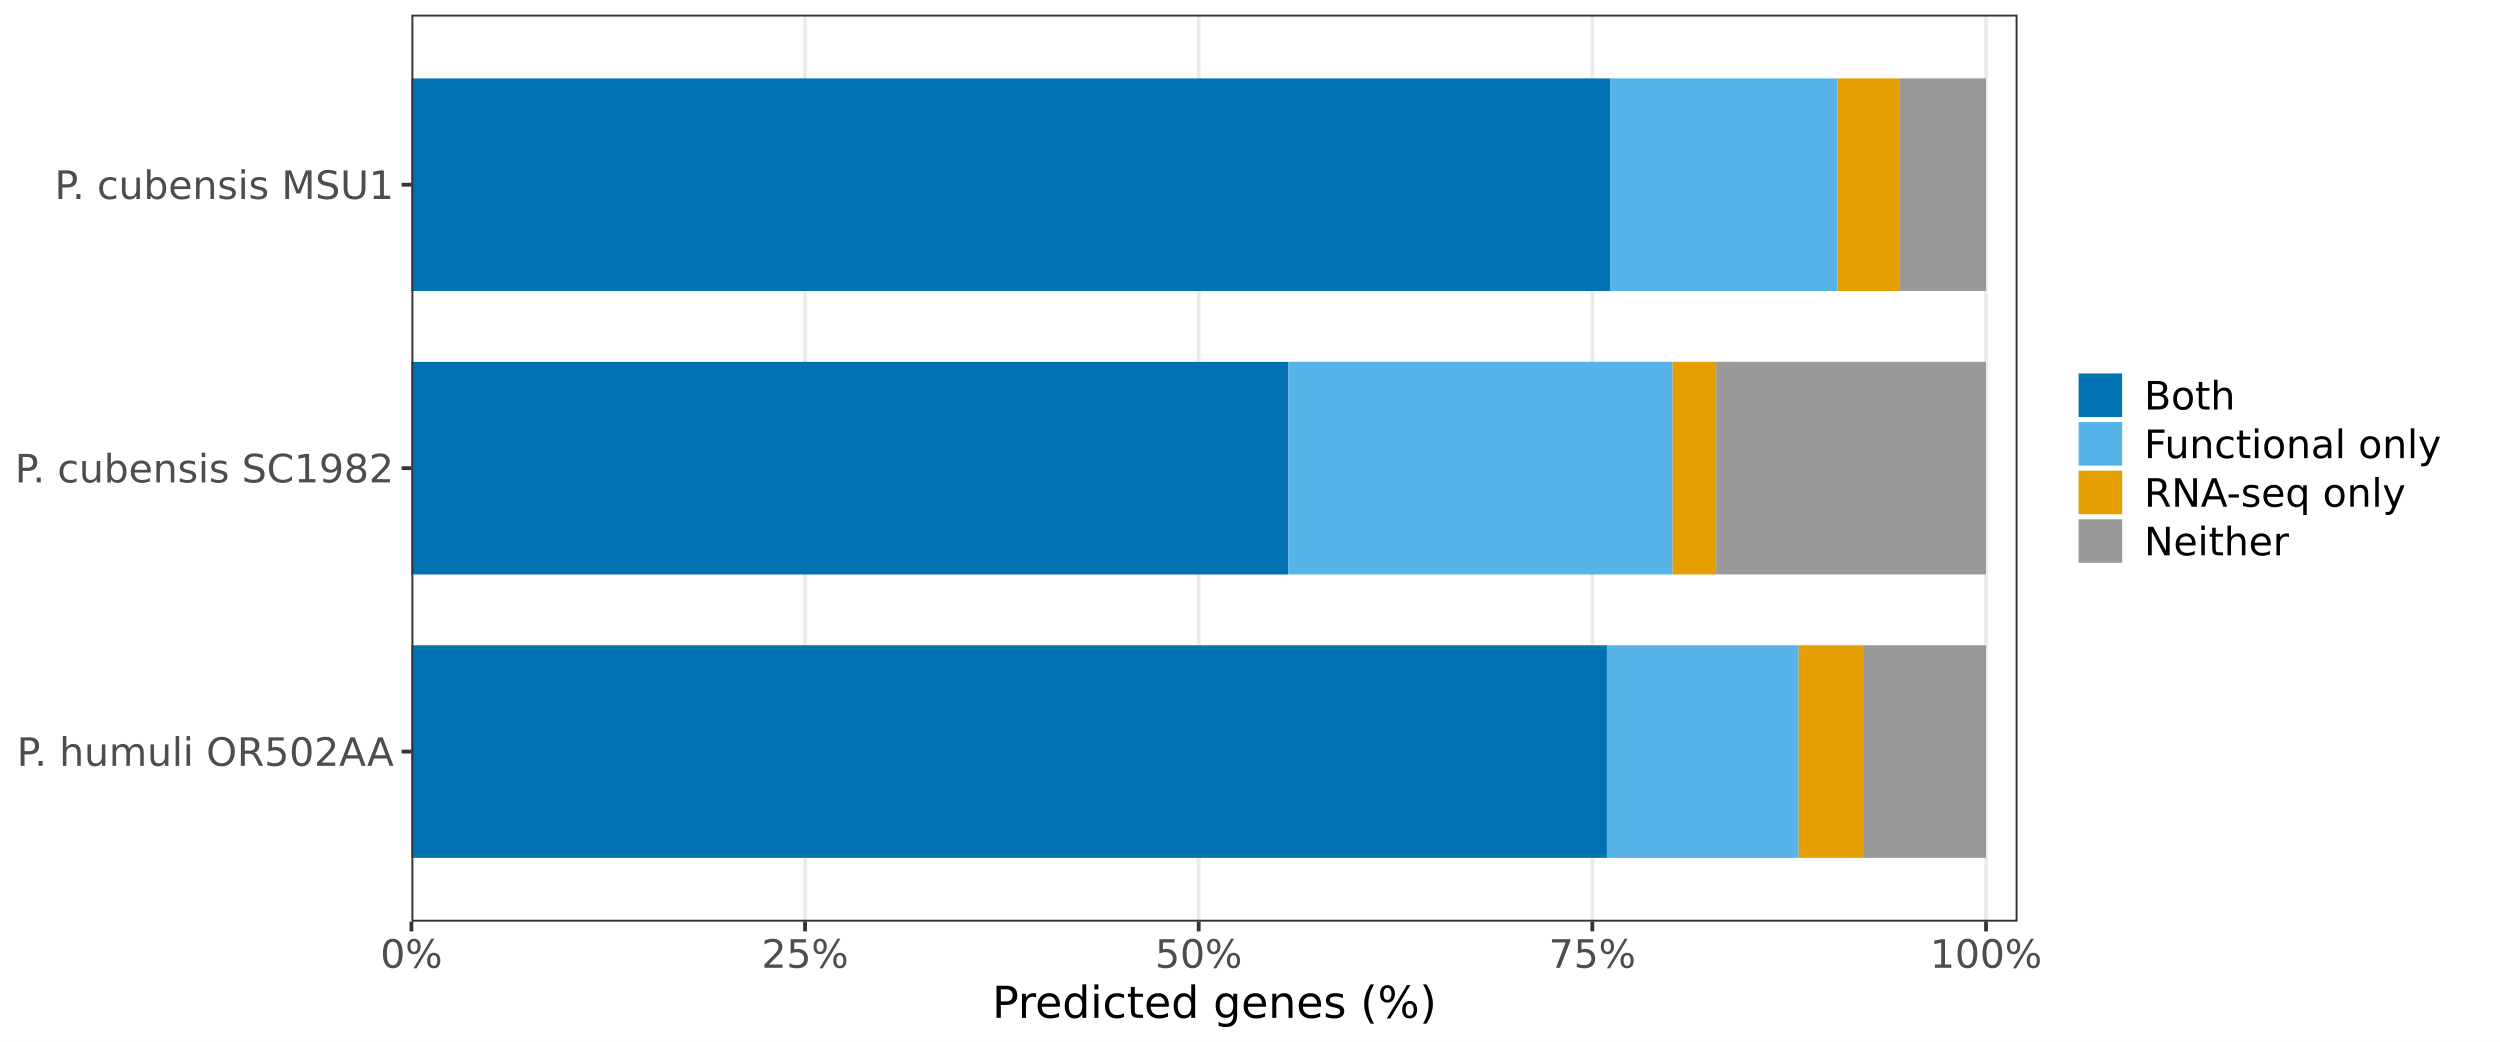
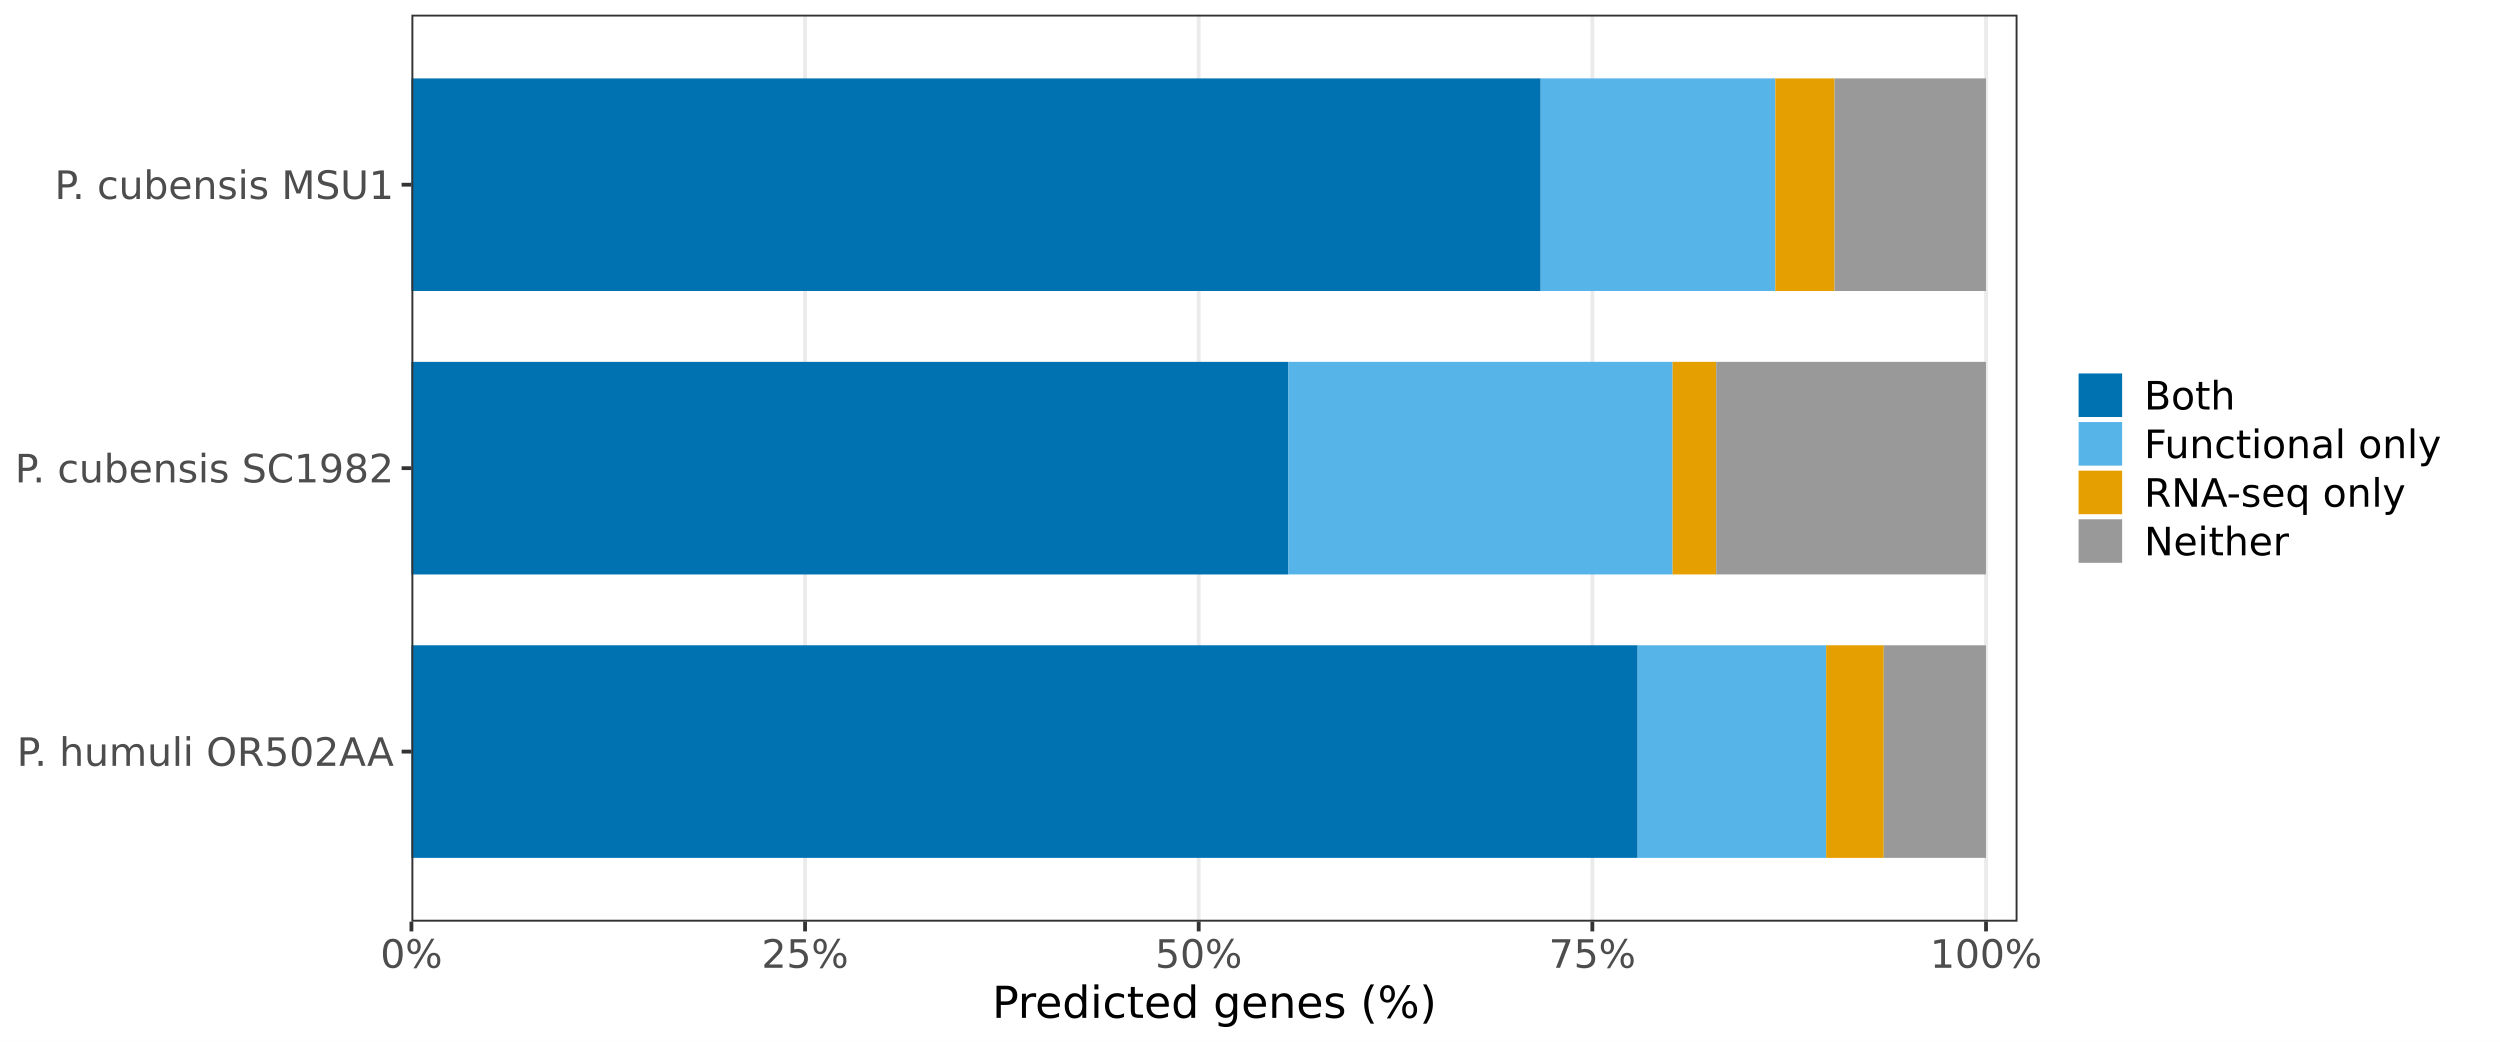
<svg xmlns="http://www.w3.org/2000/svg" width="510.24pt" height="212.60pt" viewBox="0 0 510.24 212.60">
  <g class="svglite">
    <defs>
      <style type="text/css">
    .svglite line, .svglite polyline, .svglite polygon, .svglite path, .svglite rect, .svglite circle {
      fill: none;
      stroke: #000000;
      stroke-linecap: round;
      stroke-linejoin: round;
      stroke-miterlimit: 10.00;
    }
    .svglite text {
      white-space: pre;
    }
    .svglite g.glyphgroup path {
      fill: inherit;
      stroke: none;
    }
  </style>
    </defs>
    <rect width="100%" height="100%" style="stroke: none; fill: #FFFFFF;" />
    <defs>
      <clipPath id="cpMC4wMHw1MTAuMjR8MC4wMHwyMTIuNjA=">
        <rect x="0.00" y="0.00" width="510.24" height="212.60" />
      </clipPath>
    </defs>
    <g clip-path="url(#cpMC4wMHw1MTAuMjR8MC4wMHwyMTIuNjA=)">
      <rect x="-0" y="0.00" width="510.24" height="212.60" style="stroke-width: 0.78; stroke: #FFFFFF; fill: #FFFFFF;" />
    </g>
    <defs>
      <clipPath id="cpODMuOTd8NDExLjc2fDIuOTl8MTg4LjEw">
        <rect x="83.97" y="2.99" width="327.80" height="185.12" />
      </clipPath>
    </defs>
    <g clip-path="url(#cpODMuOTd8NDExLjc2fDIuOTl8MTg4LjEw)">
      <rect x="83.97" y="2.99" width="327.80" height="185.12" style="stroke-width: 0.78; stroke: none; fill: #FFFFFF;" />
      <polyline points="83.97,188.10 83.97,2.99 " style="stroke-width: 0.78; stroke: #EBEBEB; stroke-linecap: butt;" />
      <polyline points="164.31,188.10 164.31,2.99 " style="stroke-width: 0.78; stroke: #EBEBEB; stroke-linecap: butt;" />
      <polyline points="244.65,188.10 244.65,2.99 " style="stroke-width: 0.78; stroke: #EBEBEB; stroke-linecap: butt;" />
      <polyline points="324.99,188.10 324.99,2.99 " style="stroke-width: 0.78; stroke: #EBEBEB; stroke-linecap: butt;" />
      <polyline points="405.34,188.10 405.34,2.99 " style="stroke-width: 0.78; stroke: #EBEBEB; stroke-linecap: butt;" />
-       <rect x="83.97" y="16.00" width="244.62" height="43.39" style="stroke-width: 0.78; stroke: none; stroke-linecap: butt; stroke-linejoin: miter; fill: #0072B2;" />
-       <rect x="328.59" y="16.00" width="46.41" height="43.39" style="stroke-width: 0.78; stroke: none; stroke-linecap: butt; stroke-linejoin: miter; fill: #56B4E9;" />
-       <rect x="375.00" y="16.00" width="12.77" height="43.39" style="stroke-width: 0.78; stroke: none; stroke-linecap: butt; stroke-linejoin: miter; fill: #E69F00;" />
-       <rect x="387.77" y="16.00" width="17.57" height="43.39" style="stroke-width: 0.78; stroke: none; stroke-linecap: butt; stroke-linejoin: miter; fill: #999999;" />
+       <rect x="83.97" y="16.00" width="230.48" height="43.39" style="stroke-width: 0.78; stroke: none; stroke-linecap: butt; stroke-linejoin: miter; fill: #0072B2;" />
+       <rect x="314.45" y="16.00" width="47.88" height="43.39" style="stroke-width: 0.78; stroke: none; stroke-linecap: butt; stroke-linejoin: miter; fill: #56B4E9;" />
+       <rect x="362.33" y="16.00" width="12.09" height="43.39" style="stroke-width: 0.78; stroke: none; stroke-linecap: butt; stroke-linejoin: miter; fill: #E69F00;" />
+       <rect x="374.42" y="16.00" width="30.91" height="43.39" style="stroke-width: 0.78; stroke: none; stroke-linecap: butt; stroke-linejoin: miter; fill: #999999;" />
      <rect x="83.97" y="73.85" width="179.00" height="43.39" style="stroke-width: 0.78; stroke: none; stroke-linecap: butt; stroke-linejoin: miter; fill: #0072B2;" />
      <rect x="262.97" y="73.85" width="78.41" height="43.39" style="stroke-width: 0.78; stroke: none; stroke-linecap: butt; stroke-linejoin: miter; fill: #56B4E9;" />
      <rect x="341.38" y="73.85" width="8.89" height="43.39" style="stroke-width: 0.78; stroke: none; stroke-linecap: butt; stroke-linejoin: miter; fill: #E69F00;" />
      <rect x="350.27" y="73.85" width="55.06" height="43.39" style="stroke-width: 0.78; stroke: none; stroke-linecap: butt; stroke-linejoin: miter; fill: #999999;" />
-       <rect x="83.97" y="131.70" width="244.00" height="43.39" style="stroke-width: 0.78; stroke: none; stroke-linecap: butt; stroke-linejoin: miter; fill: #0072B2;" />
-       <rect x="327.97" y="131.70" width="39.14" height="43.39" style="stroke-width: 0.78; stroke: none; stroke-linecap: butt; stroke-linejoin: miter; fill: #56B4E9;" />
-       <rect x="367.10" y="131.70" width="13.14" height="43.39" style="stroke-width: 0.78; stroke: none; stroke-linecap: butt; stroke-linejoin: miter; fill: #E69F00;" />
-       <rect x="380.25" y="131.70" width="25.09" height="43.39" style="stroke-width: 0.78; stroke: none; stroke-linecap: butt; stroke-linejoin: miter; fill: #999999;" />
+       <rect x="83.97" y="131.70" width="250.27" height="43.39" style="stroke-width: 0.78; stroke: none; stroke-linecap: butt; stroke-linejoin: miter; fill: #0072B2;" />
+       <rect x="334.23" y="131.70" width="38.47" height="43.39" style="stroke-width: 0.78; stroke: none; stroke-linecap: butt; stroke-linejoin: miter; fill: #56B4E9;" />
+       <rect x="372.71" y="131.70" width="11.76" height="43.39" style="stroke-width: 0.78; stroke: none; stroke-linecap: butt; stroke-linejoin: miter; fill: #E69F00;" />
+       <rect x="384.46" y="131.70" width="20.87" height="43.39" style="stroke-width: 0.78; stroke: none; stroke-linecap: butt; stroke-linejoin: miter; fill: #999999;" />
      <rect x="83.97" y="2.99" width="327.80" height="185.12" style="stroke-width: 0.78; stroke: #333333;" />
    </g>
    <g clip-path="url(#cpMC4wMHw1MTAuMjR8MC4wMHwyMTIuNjA=)">
      <text x="80.38" y="156.31" text-anchor="end" style="font-size: 8.00px;fill: #4D4D4D; font-family: &quot;DejaVu Sans&quot;;" textLength="76.98px" lengthAdjust="spacingAndGlyphs">P. humuli OR502AA</text>
      <text x="80.38" y="98.46" text-anchor="end" style="font-size: 8.00px;fill: #4D4D4D; font-family: &quot;DejaVu Sans&quot;;" textLength="77.39px" lengthAdjust="spacingAndGlyphs">P. cubensis SC1982</text>
      <text x="80.38" y="40.61" text-anchor="end" style="font-size: 8.00px;fill: #4D4D4D; font-family: &quot;DejaVu Sans&quot;;" textLength="69.28px" lengthAdjust="spacingAndGlyphs">P. cubensis MSU1</text>
      <polyline points="81.97,153.40 83.97,153.40 " style="stroke-width: 0.78; stroke: #333333; stroke-linecap: butt;" />
      <polyline points="81.97,95.55 83.97,95.55 " style="stroke-width: 0.78; stroke: #333333; stroke-linecap: butt;" />
      <polyline points="81.97,37.70 83.97,37.70 " style="stroke-width: 0.78; stroke: #333333; stroke-linecap: butt;" />
      <polyline points="83.97,190.10 83.97,188.10 " style="stroke-width: 0.78; stroke: #333333; stroke-linecap: butt;" />
      <polyline points="164.31,190.10 164.31,188.10 " style="stroke-width: 0.78; stroke: #333333; stroke-linecap: butt;" />
      <polyline points="244.65,190.10 244.65,188.10 " style="stroke-width: 0.78; stroke: #333333; stroke-linecap: butt;" />
      <polyline points="324.99,190.10 324.99,188.10 " style="stroke-width: 0.78; stroke: #333333; stroke-linecap: butt;" />
      <polyline points="405.34,190.10 405.34,188.10 " style="stroke-width: 0.78; stroke: #333333; stroke-linecap: butt;" />
      <text x="83.97" y="197.52" text-anchor="middle" style="font-size: 8.00px;fill: #4D4D4D; font-family: &quot;DejaVu Sans&quot;;" textLength="12.70px" lengthAdjust="spacingAndGlyphs">0%</text>
      <text x="164.31" y="197.52" text-anchor="middle" style="font-size: 8.00px;fill: #4D4D4D; font-family: &quot;DejaVu Sans&quot;;" textLength="17.80px" lengthAdjust="spacingAndGlyphs">25%</text>
      <text x="244.65" y="197.52" text-anchor="middle" style="font-size: 8.00px;fill: #4D4D4D; font-family: &quot;DejaVu Sans&quot;;" textLength="17.80px" lengthAdjust="spacingAndGlyphs">50%</text>
      <text x="324.99" y="197.52" text-anchor="middle" style="font-size: 8.00px;fill: #4D4D4D; font-family: &quot;DejaVu Sans&quot;;" textLength="17.80px" lengthAdjust="spacingAndGlyphs">75%</text>
      <text x="405.34" y="197.52" text-anchor="middle" style="font-size: 8.00px;fill: #4D4D4D; font-family: &quot;DejaVu Sans&quot;;" textLength="22.89px" lengthAdjust="spacingAndGlyphs">100%</text>
      <text x="247.86" y="207.74" text-anchor="middle" style="font-size: 9.00px; font-family: &quot;DejaVu Sans&quot;;" textLength="90.72px" lengthAdjust="spacingAndGlyphs">Predicted genes (%)</text>
      <rect x="419.73" y="71.72" width="82.53" height="47.66" style="stroke-width: 0.78; stroke: none; fill: #FFFFFF;" />
      <rect x="423.72" y="75.70" width="9.92" height="9.92" style="stroke-width: 0.78; stroke: none; fill: #FFFFFF;" />
      <rect x="424.23" y="76.22" width="8.89" height="8.89" style="stroke-width: 0.78; stroke: none; stroke-linecap: butt; stroke-linejoin: miter; fill: #0072B2;" />
      <rect x="423.72" y="85.63" width="9.92" height="9.92" style="stroke-width: 0.78; stroke: none; fill: #FFFFFF;" />
      <rect x="424.23" y="86.14" width="8.89" height="8.89" style="stroke-width: 0.78; stroke: none; stroke-linecap: butt; stroke-linejoin: miter; fill: #56B4E9;" />
      <rect x="423.72" y="95.55" width="9.92" height="9.92" style="stroke-width: 0.78; stroke: none; fill: #FFFFFF;" />
      <rect x="424.23" y="96.06" width="8.89" height="8.89" style="stroke-width: 0.78; stroke: none; stroke-linecap: butt; stroke-linejoin: miter; fill: #E69F00;" />
      <rect x="423.72" y="105.47" width="9.92" height="9.92" style="stroke-width: 0.78; stroke: none; fill: #FFFFFF;" />
      <rect x="424.23" y="105.98" width="8.89" height="8.89" style="stroke-width: 0.78; stroke: none; stroke-linecap: butt; stroke-linejoin: miter; fill: #999999;" />
      <text x="437.62" y="83.58" style="font-size: 8.00px; font-family: &quot;DejaVu Sans&quot;;" textLength="18.59px" lengthAdjust="spacingAndGlyphs">Both</text>
      <text x="437.62" y="93.50" style="font-size: 8.00px; font-family: &quot;DejaVu Sans&quot;;" textLength="60.66px" lengthAdjust="spacingAndGlyphs">Functional only</text>
      <text x="437.62" y="103.42" style="font-size: 8.00px; font-family: &quot;DejaVu Sans&quot;;" textLength="53.38px" lengthAdjust="spacingAndGlyphs">RNA-seq only</text>
      <text x="437.62" y="113.34" style="font-size: 8.00px; font-family: &quot;DejaVu Sans&quot;;" textLength="29.56px" lengthAdjust="spacingAndGlyphs">Neither</text>
    </g>
  </g>
</svg>
